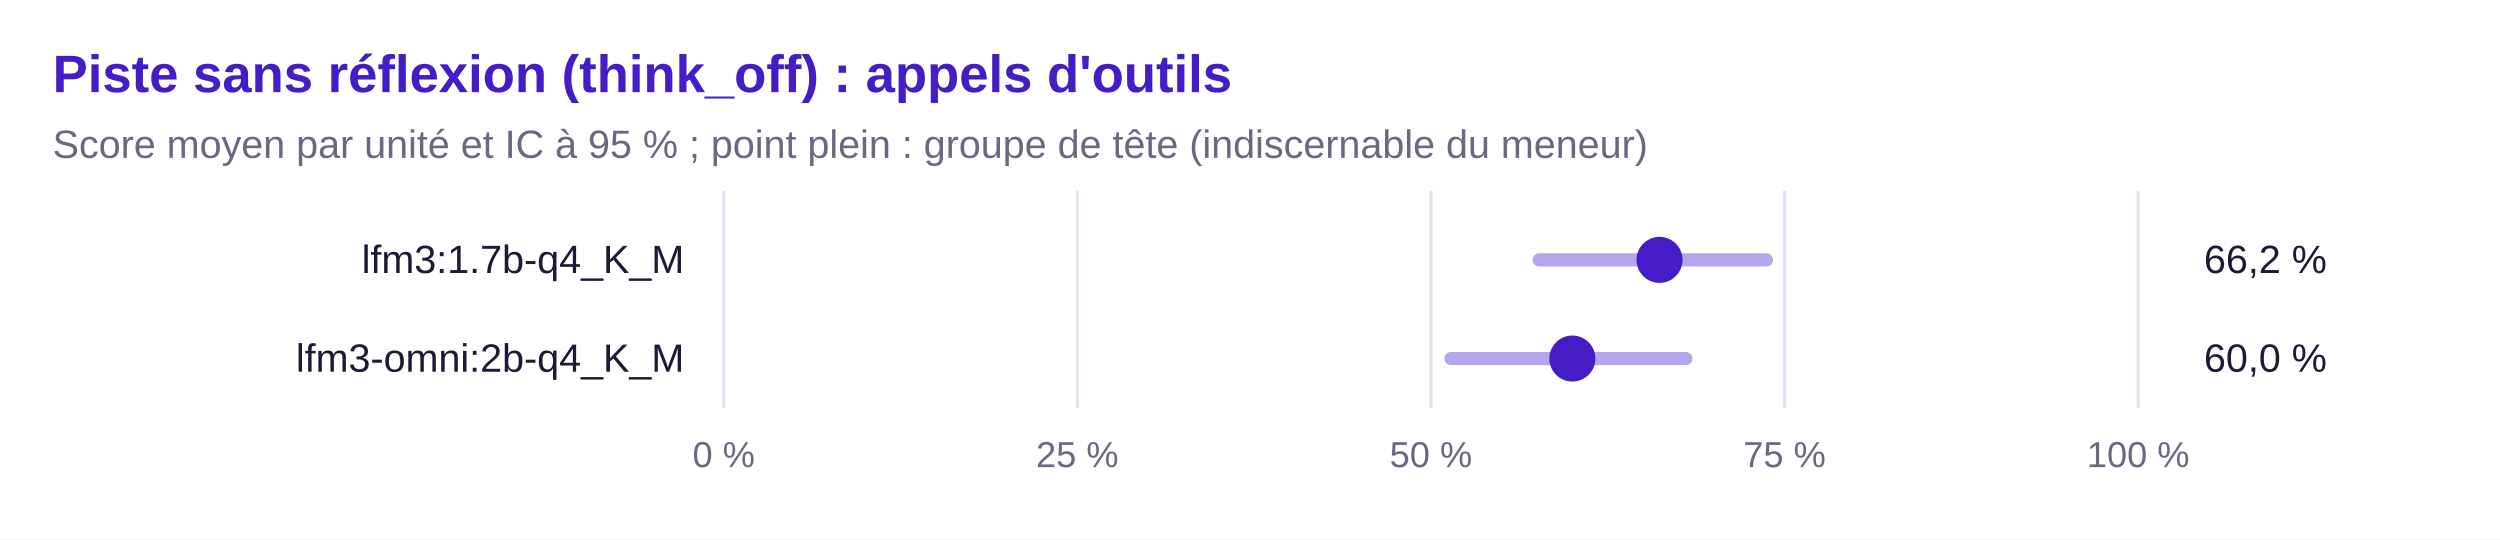
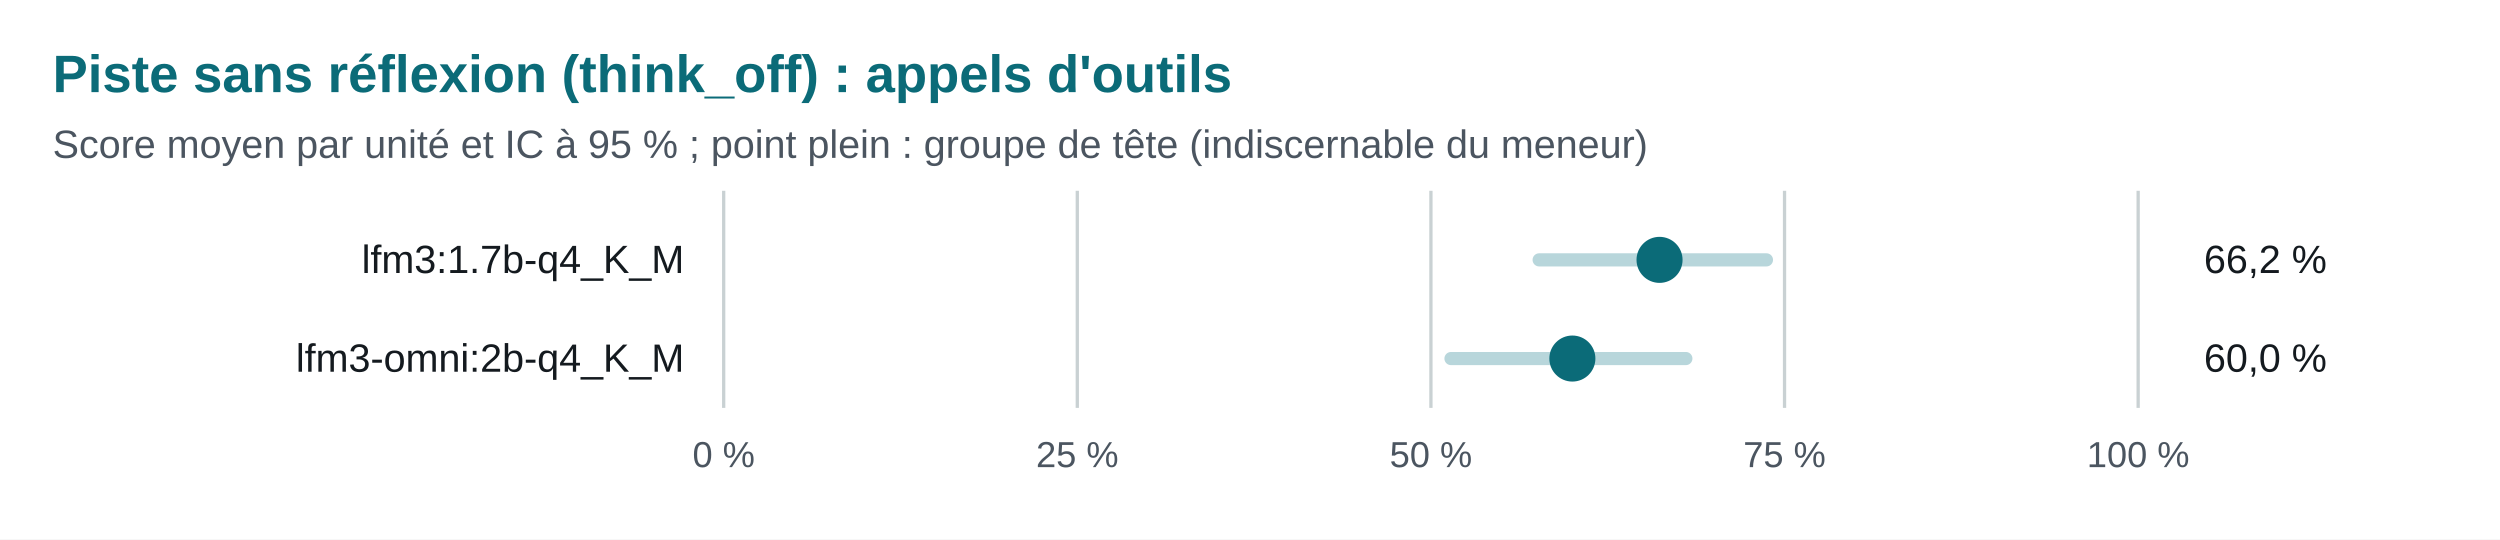
<svg xmlns="http://www.w3.org/2000/svg" width="760" height="164" viewBox="0 0 760 164" role="img" aria-label="Piste sans réflexion (think_off) : appels d'outils. lfm3:1.7b-q4_K_M : 66,2 % (IC à 95 % de 57,7 % à 73,7 %) ; lfm3-omni:2b-q4_K_M : 60,0 % (IC à 95 % de 51,4 % à 68,0 %).">
  <rect width="760" height="164" fill="#FFFFFF" />
-   <text x="16" y="28" font-family="Arial, Helvetica, sans-serif" font-size="16" font-weight="bold" fill="#451DC7">Piste sans réflexion (think_off) : appels d'outils</text>
-   <text x="16" y="48" font-family="Arial, Helvetica, sans-serif" font-size="12" fill="#6B6880">Score moyen par unité et IC à 95 % ; point plein : groupe de tête (indiscernable du meneur)</text>
-   <line x1="220.0" y1="58" x2="220.0" y2="124" stroke="#E4E1F0" stroke-width="1" />
-   <text x="220.0" y="142" font-family="Arial, Helvetica, sans-serif" font-size="11" fill="#6B6880" text-anchor="middle">0 %</text>
-   <line x1="327.5" y1="58" x2="327.5" y2="124" stroke="#E4E1F0" stroke-width="1" />
-   <text x="327.5" y="142" font-family="Arial, Helvetica, sans-serif" font-size="11" fill="#6B6880" text-anchor="middle">25 %</text>
-   <line x1="435.0" y1="58" x2="435.0" y2="124" stroke="#E4E1F0" stroke-width="1" />
-   <text x="435.0" y="142" font-family="Arial, Helvetica, sans-serif" font-size="11" fill="#6B6880" text-anchor="middle">50 %</text>
-   <line x1="542.5" y1="58" x2="542.5" y2="124" stroke="#E4E1F0" stroke-width="1" />
-   <text x="542.5" y="142" font-family="Arial, Helvetica, sans-serif" font-size="11" fill="#6B6880" text-anchor="middle">75 %</text>
-   <line x1="650.0" y1="58" x2="650.0" y2="124" stroke="#E4E1F0" stroke-width="1" />
-   <text x="650.0" y="142" font-family="Arial, Helvetica, sans-serif" font-size="11" fill="#6B6880" text-anchor="middle">100 %</text>
-   <text x="208" y="83.0" font-family="Arial, Helvetica, sans-serif" font-size="12" fill="#1F1A33" text-anchor="end">lfm3:1.7b-q4_K_M</text>
-   <line x1="467.9" y1="79.0" x2="537.0" y2="79.0" stroke="#B5A5EC" stroke-width="4" stroke-linecap="round" />
-   <circle cx="504.5" cy="79.0" r="6" fill="#451DC7" stroke="#451DC7" stroke-width="2" />
-   <text x="670" y="83.0" font-family="Arial, Helvetica, sans-serif" font-size="12" fill="#1F1A33">66,2 %</text>
-   <text x="208" y="113.0" font-family="Arial, Helvetica, sans-serif" font-size="12" fill="#1F1A33" text-anchor="end">lfm3-omni:2b-q4_K_M</text>
-   <line x1="441.1" y1="109.0" x2="512.5" y2="109.0" stroke="#B5A5EC" stroke-width="4" stroke-linecap="round" />
-   <circle cx="478.0" cy="109.0" r="6" fill="#451DC7" stroke="#451DC7" stroke-width="2" />
-   <text x="670" y="113.0" font-family="Arial, Helvetica, sans-serif" font-size="12" fill="#1F1A33">60,0 %</text>
+   <text x="16" y="28" font-family="Arial, Helvetica, sans-serif" font-size="16" font-weight="bold" fill="#0B6B78">Piste sans réflexion (think_off) : appels d'outils</text>
+   <text x="16" y="48" font-family="Arial, Helvetica, sans-serif" font-size="12" fill="#4B5560">Score moyen par unité et IC à 95 % ; point plein : groupe de tête (indiscernable du meneur)</text>
+   <line x1="220.0" y1="58" x2="220.0" y2="124" stroke="#C9D1D3" stroke-width="1" />
+   <text x="220.0" y="142" font-family="Arial, Helvetica, sans-serif" font-size="11" fill="#4B5560" text-anchor="middle">0 %</text>
+   <line x1="327.5" y1="58" x2="327.5" y2="124" stroke="#C9D1D3" stroke-width="1" />
+   <text x="327.5" y="142" font-family="Arial, Helvetica, sans-serif" font-size="11" fill="#4B5560" text-anchor="middle">25 %</text>
+   <line x1="435.0" y1="58" x2="435.0" y2="124" stroke="#C9D1D3" stroke-width="1" />
+   <text x="435.0" y="142" font-family="Arial, Helvetica, sans-serif" font-size="11" fill="#4B5560" text-anchor="middle">50 %</text>
+   <line x1="542.5" y1="58" x2="542.5" y2="124" stroke="#C9D1D3" stroke-width="1" />
+   <text x="542.5" y="142" font-family="Arial, Helvetica, sans-serif" font-size="11" fill="#4B5560" text-anchor="middle">75 %</text>
+   <line x1="650.0" y1="58" x2="650.0" y2="124" stroke="#C9D1D3" stroke-width="1" />
+   <text x="650.0" y="142" font-family="Arial, Helvetica, sans-serif" font-size="11" fill="#4B5560" text-anchor="middle">100 %</text>
+   <text x="208" y="83.0" font-family="Arial, Helvetica, sans-serif" font-size="12" fill="#141A1F" text-anchor="end">lfm3:1.7b-q4_K_M</text>
+   <line x1="467.9" y1="79.0" x2="537.0" y2="79.0" stroke="#B8D6DB" stroke-width="4" stroke-linecap="round" />
+   <circle cx="504.5" cy="79.0" r="6" fill="#0B6B78" stroke="#0B6B78" stroke-width="2" />
+   <text x="670" y="83.0" font-family="Arial, Helvetica, sans-serif" font-size="12" fill="#141A1F">66,2 %</text>
+   <text x="208" y="113.0" font-family="Arial, Helvetica, sans-serif" font-size="12" fill="#141A1F" text-anchor="end">lfm3-omni:2b-q4_K_M</text>
+   <line x1="441.1" y1="109.0" x2="512.5" y2="109.0" stroke="#B8D6DB" stroke-width="4" stroke-linecap="round" />
+   <circle cx="478.0" cy="109.0" r="6" fill="#0B6B78" stroke="#0B6B78" stroke-width="2" />
+   <text x="670" y="113.0" font-family="Arial, Helvetica, sans-serif" font-size="12" fill="#141A1F">60,0 %</text>
</svg>
